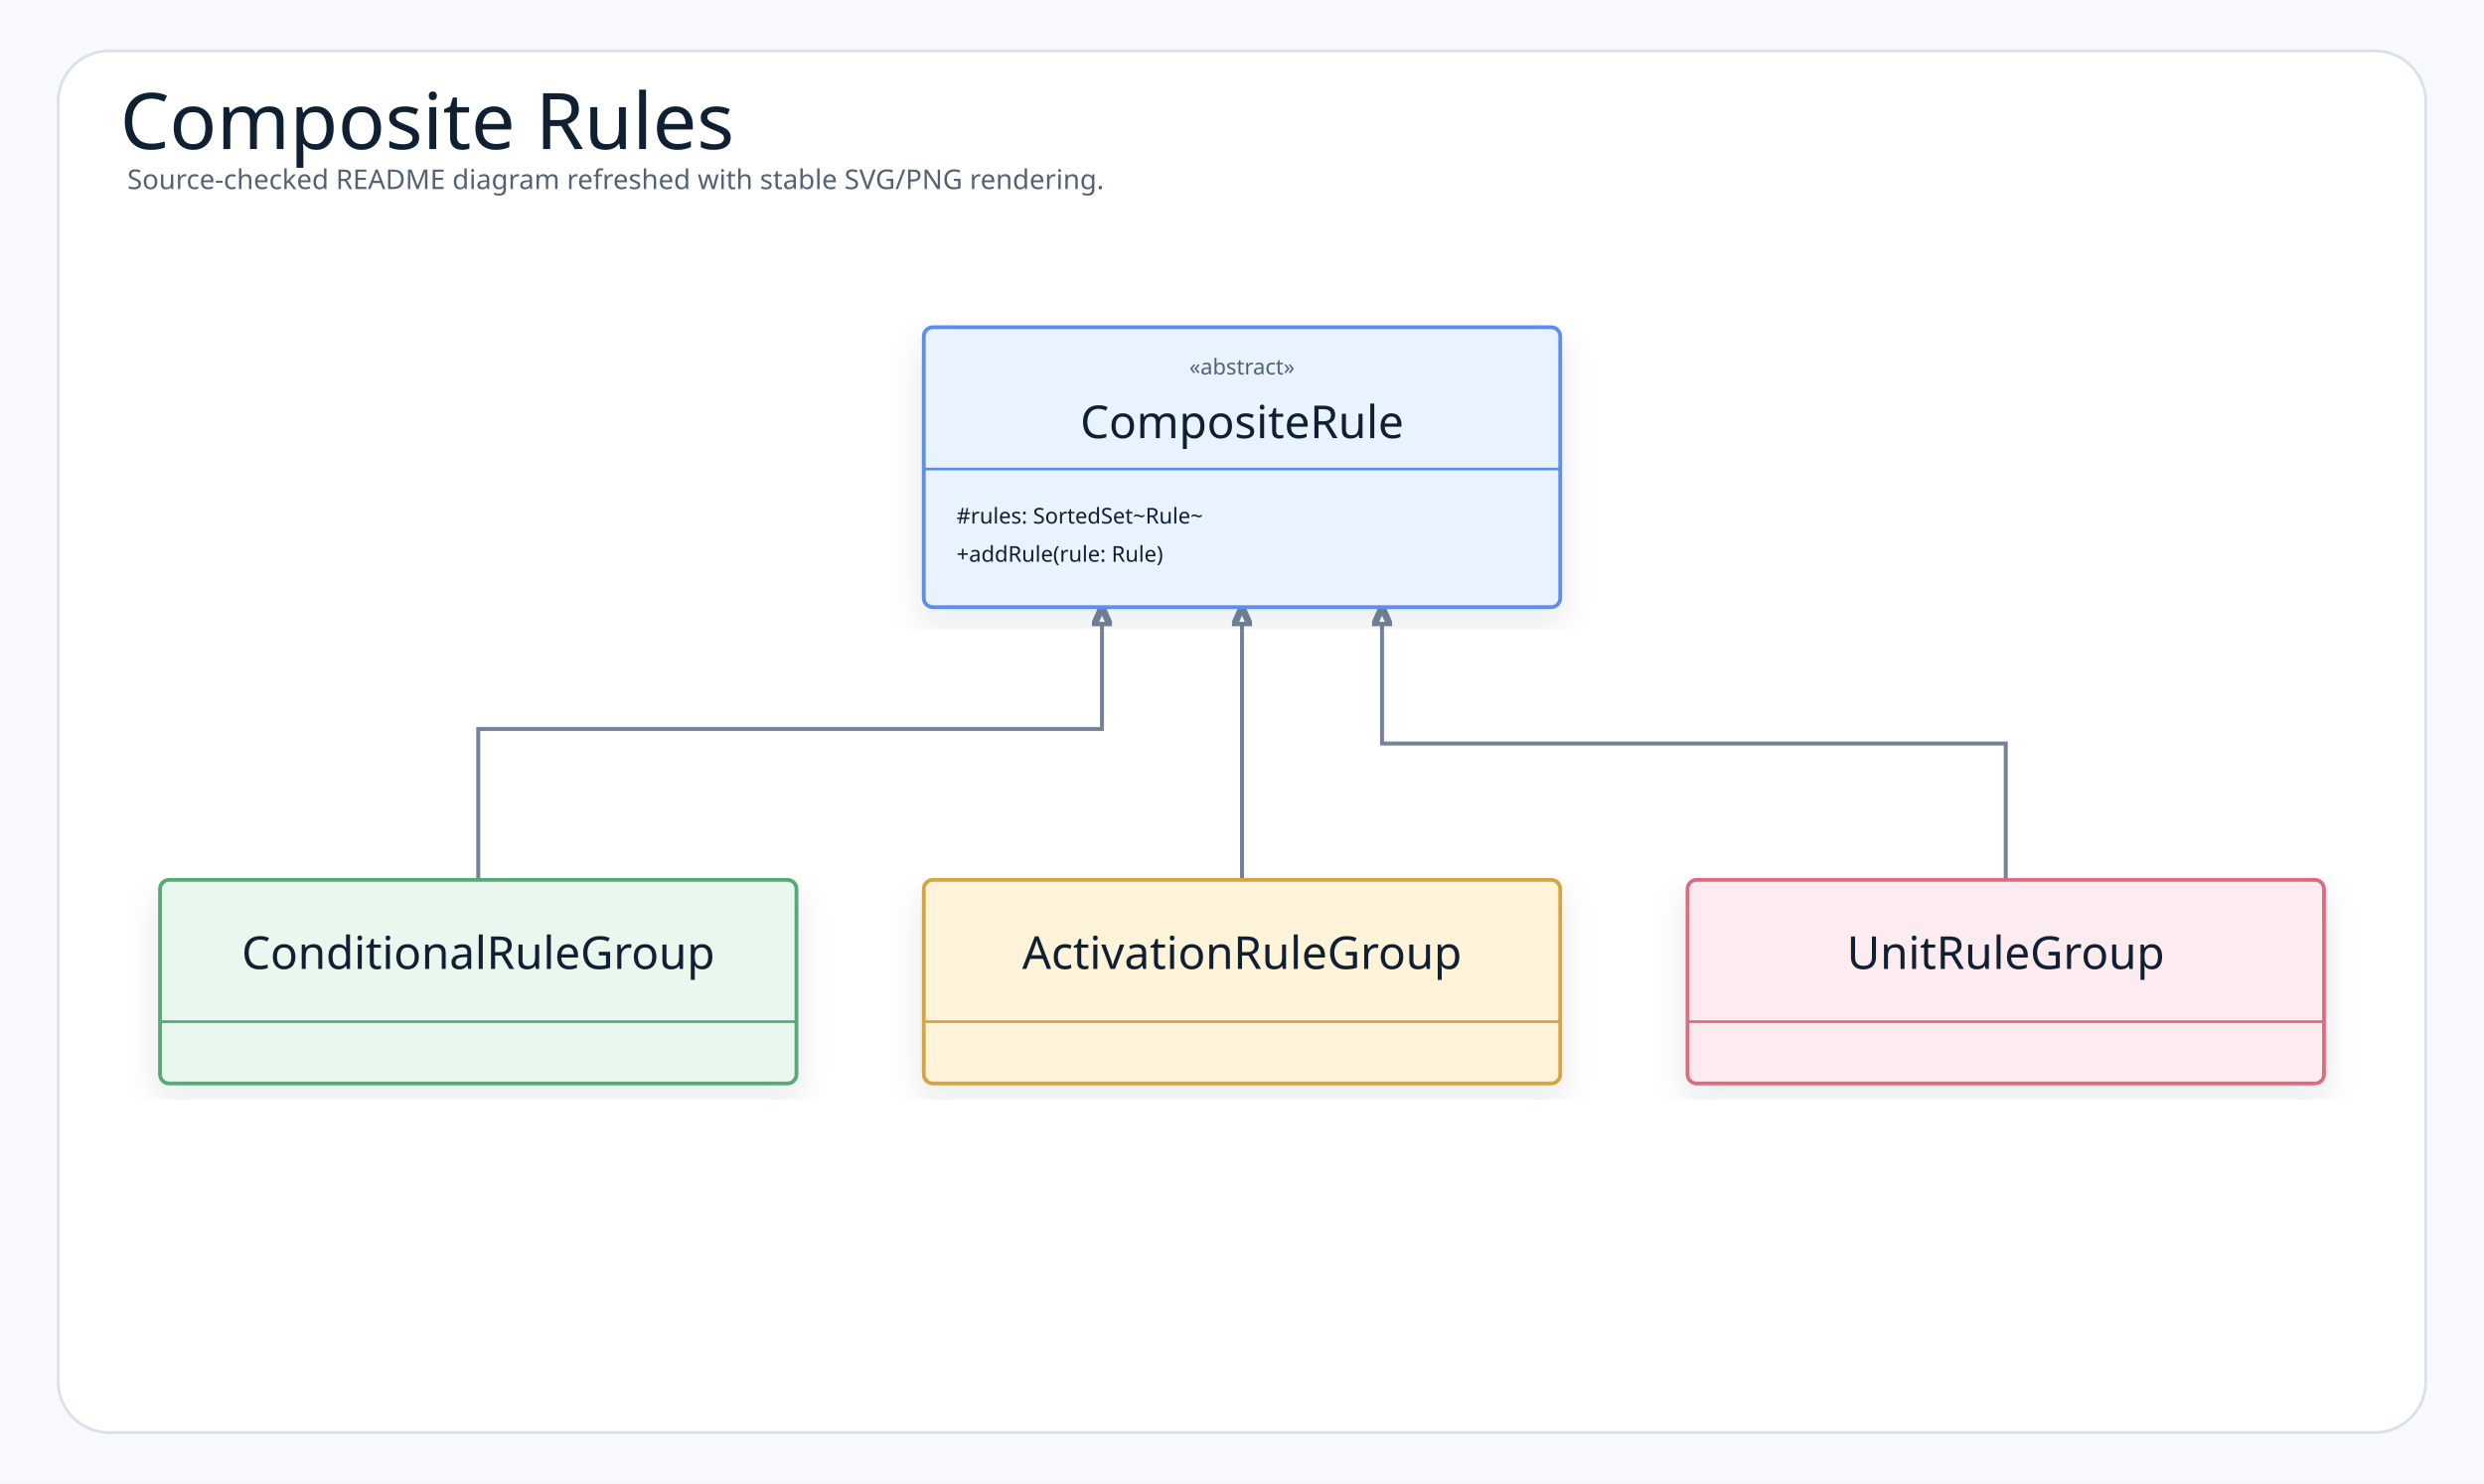
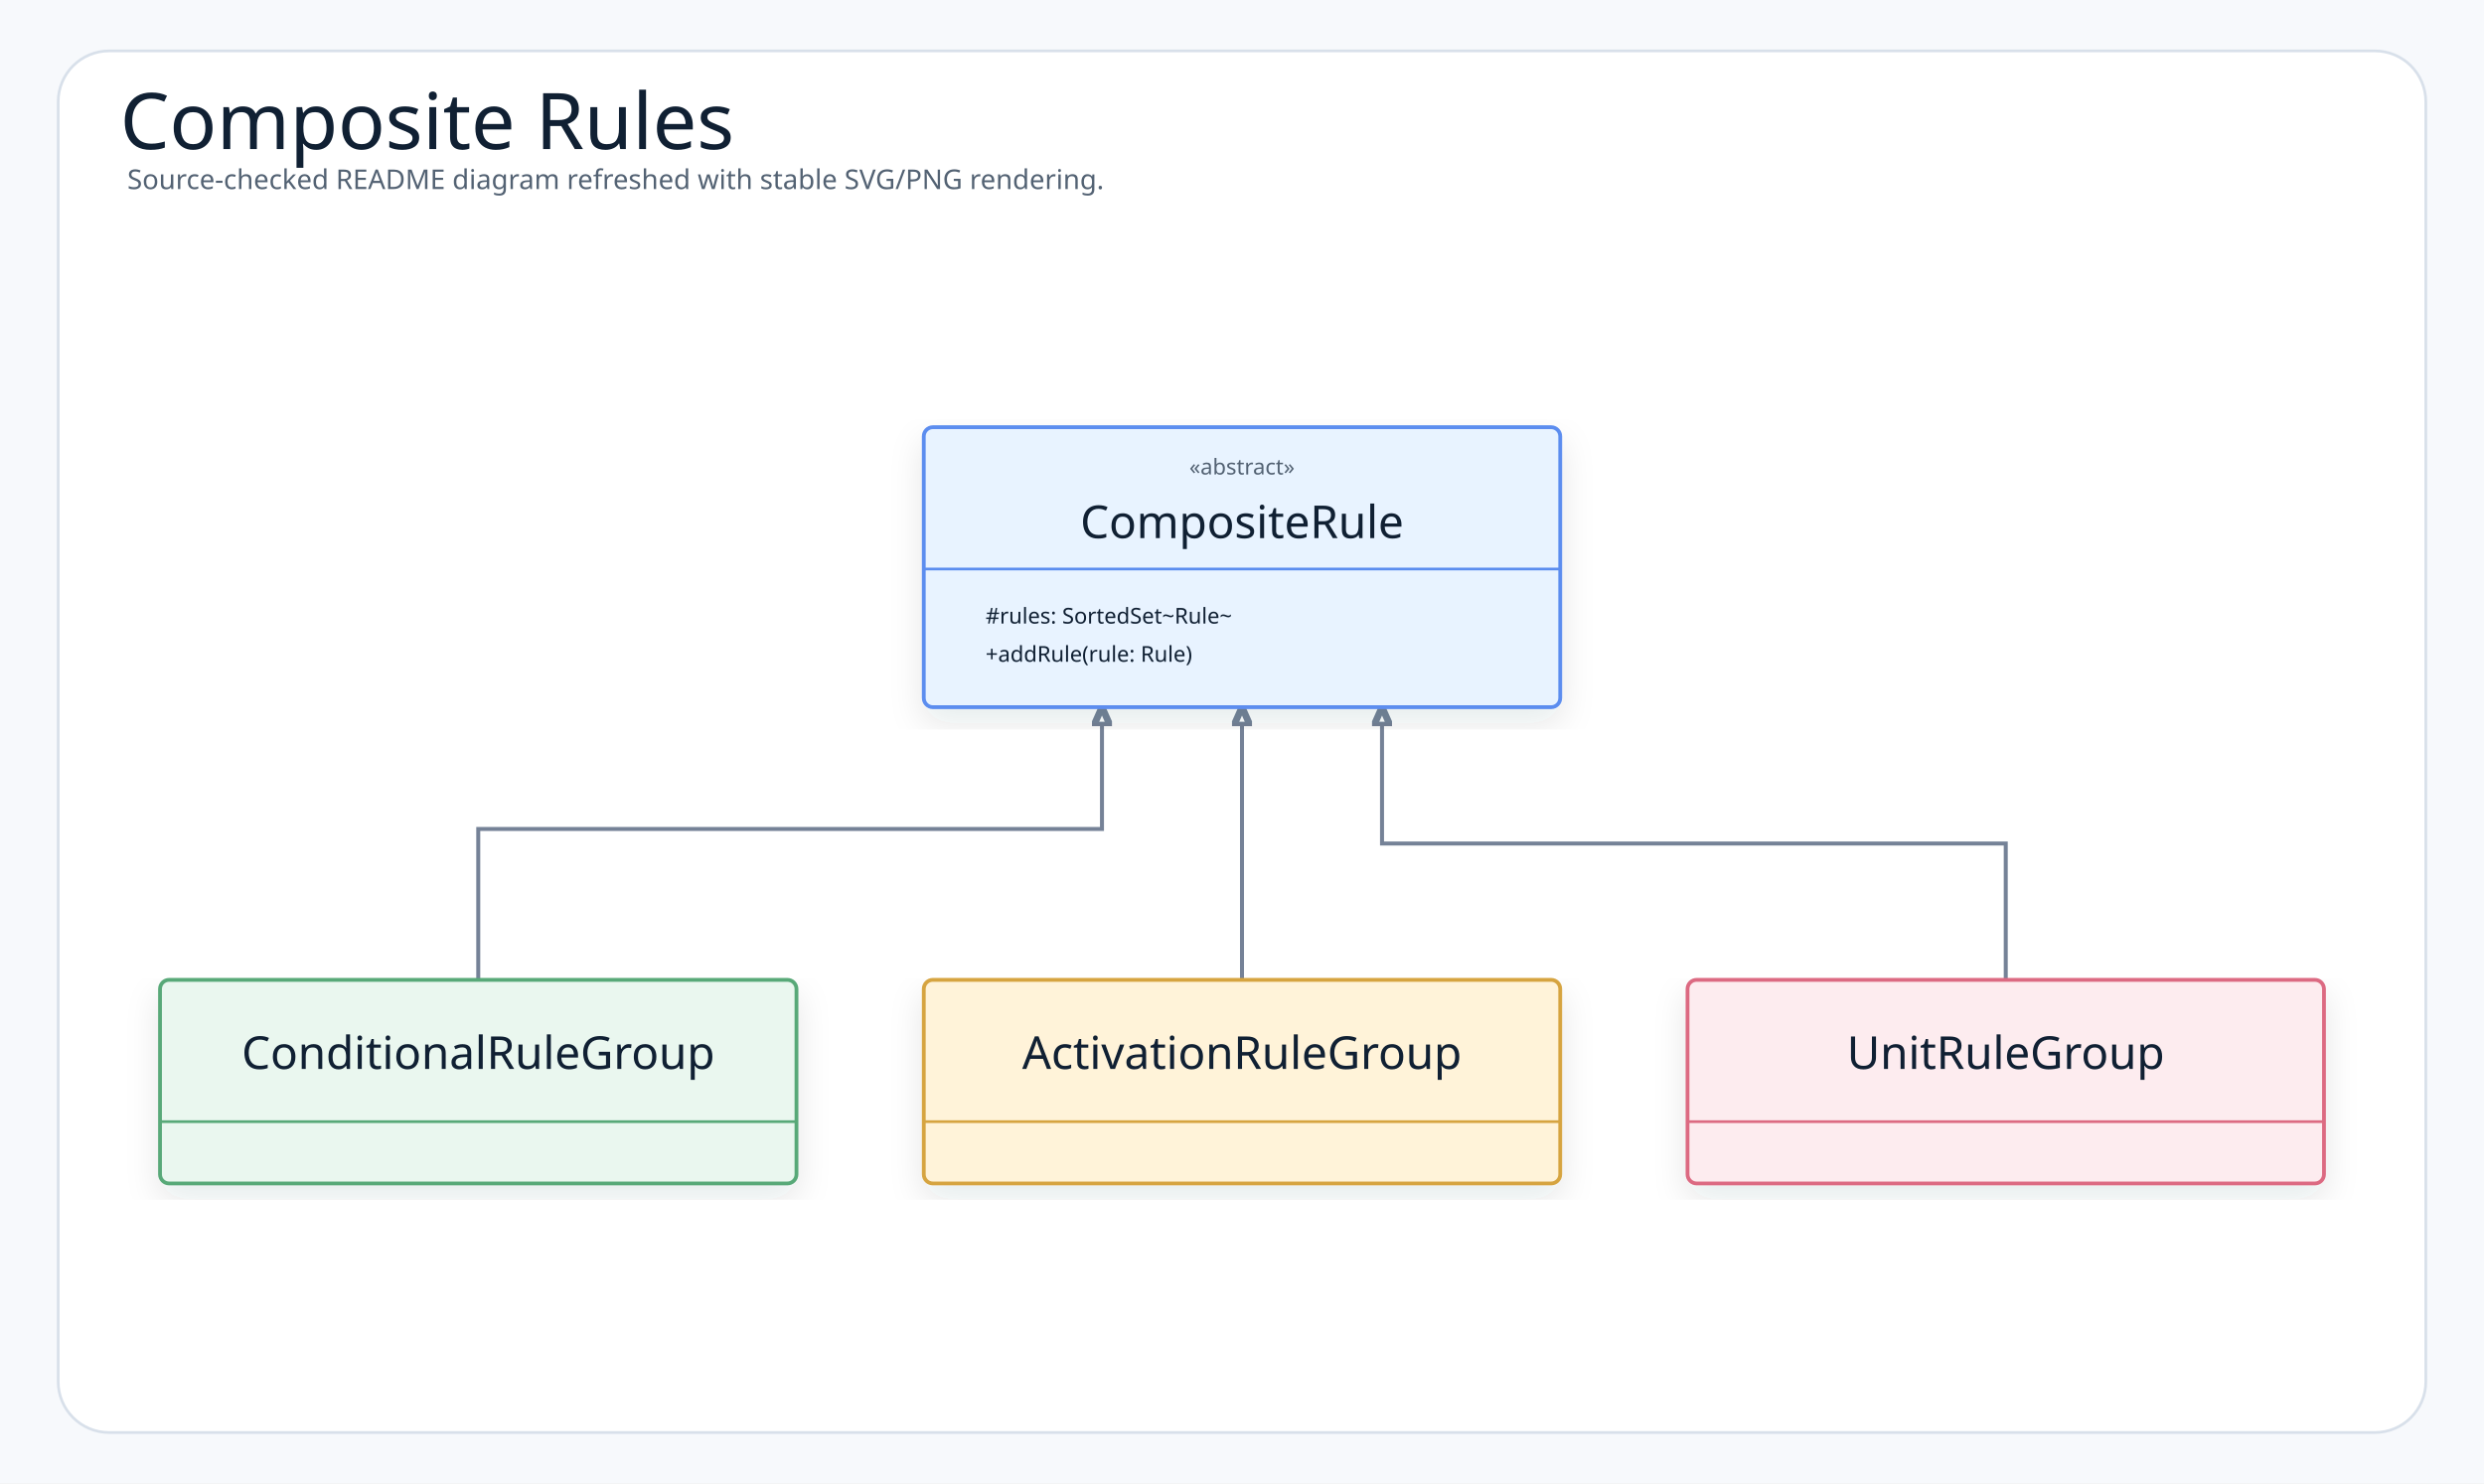
<svg xmlns="http://www.w3.org/2000/svg" width="1366" height="816" viewBox="0 0 1366 816" role="img" aria-label="Composite Rules">
  <defs>
    <filter id="shadow" x="-8%" y="-8%" width="116%" height="116%">
      <feDropShadow dx="0" dy="8" stdDeviation="9" flood-color="#1f2937" flood-opacity="0.10" />
    </filter>
    <marker id="openArrow" markerWidth="5" markerHeight="5" refX="4.5" refY="2.5" orient="auto" markerUnits="strokeWidth">
      <path d="M 0.5 0.5 L 4.5 2.5 L 0.5 4.5" fill="none" stroke="#758297" stroke-width="1.7" stroke-linecap="round" stroke-linejoin="round" />
    </marker>
    <marker id="inherit" markerWidth="5.5" markerHeight="5" refX="4.75" refY="2.5" orient="auto" markerUnits="strokeWidth">
      <path d="M 0.25 0.5 L 4.75 2.5 L 0.25 4.5 Z" fill="#ffffff" stroke="#758297" stroke-width="1.7" />
    </marker>
    <style>
    .canvas{fill:#f7f9fc}.frame{fill:#fff;stroke:#d8e0ea;stroke-width:1.5}
    .title{font-family:"Architects Daughter";font-size:43px;font-weight:400;fill:#102033}
    .subtitle{font-family:"Comic Mono";font-size:15px;font-weight:400;fill:#536273}
    .label{font-family:"Architects Daughter";font-size:25px;font-weight:400;fill:#102033}
    .smallLabel{font-family:"Architects Daughter";font-size:21px;font-weight:400;fill:#102033}
    .mono{font-family:"Comic Mono";font-size:12px;font-weight:400;fill:#102033}
    .small{font-family:"Comic Mono";font-size:12px;font-weight:400;fill:#536273}
    .strong{font-family:"Comic Mono";font-size:13px;font-weight:400;fill:#102033}
    .card{stroke-width:2.1;filter:url(#shadow)}.compartment{stroke-width:1.5;fill:none}
    .line{stroke:#758297;stroke-width:2.1;fill:none;marker-end:url(#openArrow)}
    .plainLine{stroke:#758297;stroke-width:2.1;fill:none}
    .dashed{stroke:#758297;stroke-width:2.1;stroke-dasharray:7 6;fill:none;marker-end:url(#openArrow)}
    .inheritLine{stroke:#758297;stroke-width:2.2;fill:none;marker-end:url(#inherit)}
    .implLine{stroke:#758297;stroke-width:2.2;stroke-dasharray:8 7;fill:none;marker-end:url(#inherit)}
  </style>
  </defs>
  <rect class="canvas" width="1366" height="816" />
  <rect class="frame" x="32" y="28" width="1302" height="760" rx="28" />
  <text class="title" x="66" y="82">Composite Rules</text>
  <text class="subtitle" x="70" y="104">Source-checked README diagram refreshed with stable SVG/PNG rendering.</text>
-   <path class="inheritLine" d="M1103 484 L1103 409 L760 409 L760 334" />
-   <path class="inheritLine" d="M263 484 L263 401 L606 401 L606 334" />
-   <path class="inheritLine" d="M683 484 L683 334" />
-   <g transform="translate(508,180)">
+   <path class="inheritLine" d="M1103 539 L1103 464 L760 464 L760 389" />
+   <path class="inheritLine" d="M263 539 L263 456 L606 456 L606 389" />
+   <path class="inheritLine" d="M683 539 L683 389" />
+   <g transform="translate(508,235)">
    <rect class="card" x="0" y="0" width="350" height="154" rx="5" fill="#E8F3FF" stroke="#5B8DEF" />
    <line class="compartment" x1="0" y1="78" x2="350" y2="78" stroke="#5B8DEF" />
    <text class="small" x="175" y="26" text-anchor="middle">«abstract»</text>
    <text class="label" x="175" y="61" text-anchor="middle">CompositeRule</text>
-     <text class="mono" x="18" y="108">#rules: SortedSet~Rule~</text>
-     <text class="mono" x="18" y="129">+addRule(rule: Rule)</text>
+     <text class="mono" x="34" y="108">#rules: SortedSet~Rule~</text>
+     <text class="mono" x="34" y="129">+addRule(rule: Rule)</text>
  </g>
-   <g transform="translate(88,484)">
+   <g transform="translate(88,539)">
    <rect class="card" x="0" y="0" width="350" height="112" rx="5" fill="#EAF7EF" stroke="#58A978" />
    <line class="compartment" x1="0" y1="78" x2="350" y2="78" stroke="#58A978" />
    <text class="label" x="175" y="49" text-anchor="middle">ConditionalRuleGroup</text>
  </g>
-   <g transform="translate(508,484)">
+   <g transform="translate(508,539)">
    <rect class="card" x="0" y="0" width="350" height="112" rx="5" fill="#FFF3D9" stroke="#D6A441" />
    <line class="compartment" x1="0" y1="78" x2="350" y2="78" stroke="#D6A441" />
    <text class="label" x="175" y="49" text-anchor="middle">ActivationRuleGroup</text>
  </g>
-   <g transform="translate(928,484)">
+   <g transform="translate(928,539)">
    <rect class="card" x="0" y="0" width="350" height="112" rx="5" fill="#FDECEF" stroke="#DC6B82" />
    <line class="compartment" x1="0" y1="78" x2="350" y2="78" stroke="#DC6B82" />
    <text class="label" x="175" y="49" text-anchor="middle">UnitRuleGroup</text>
  </g>
</svg>
